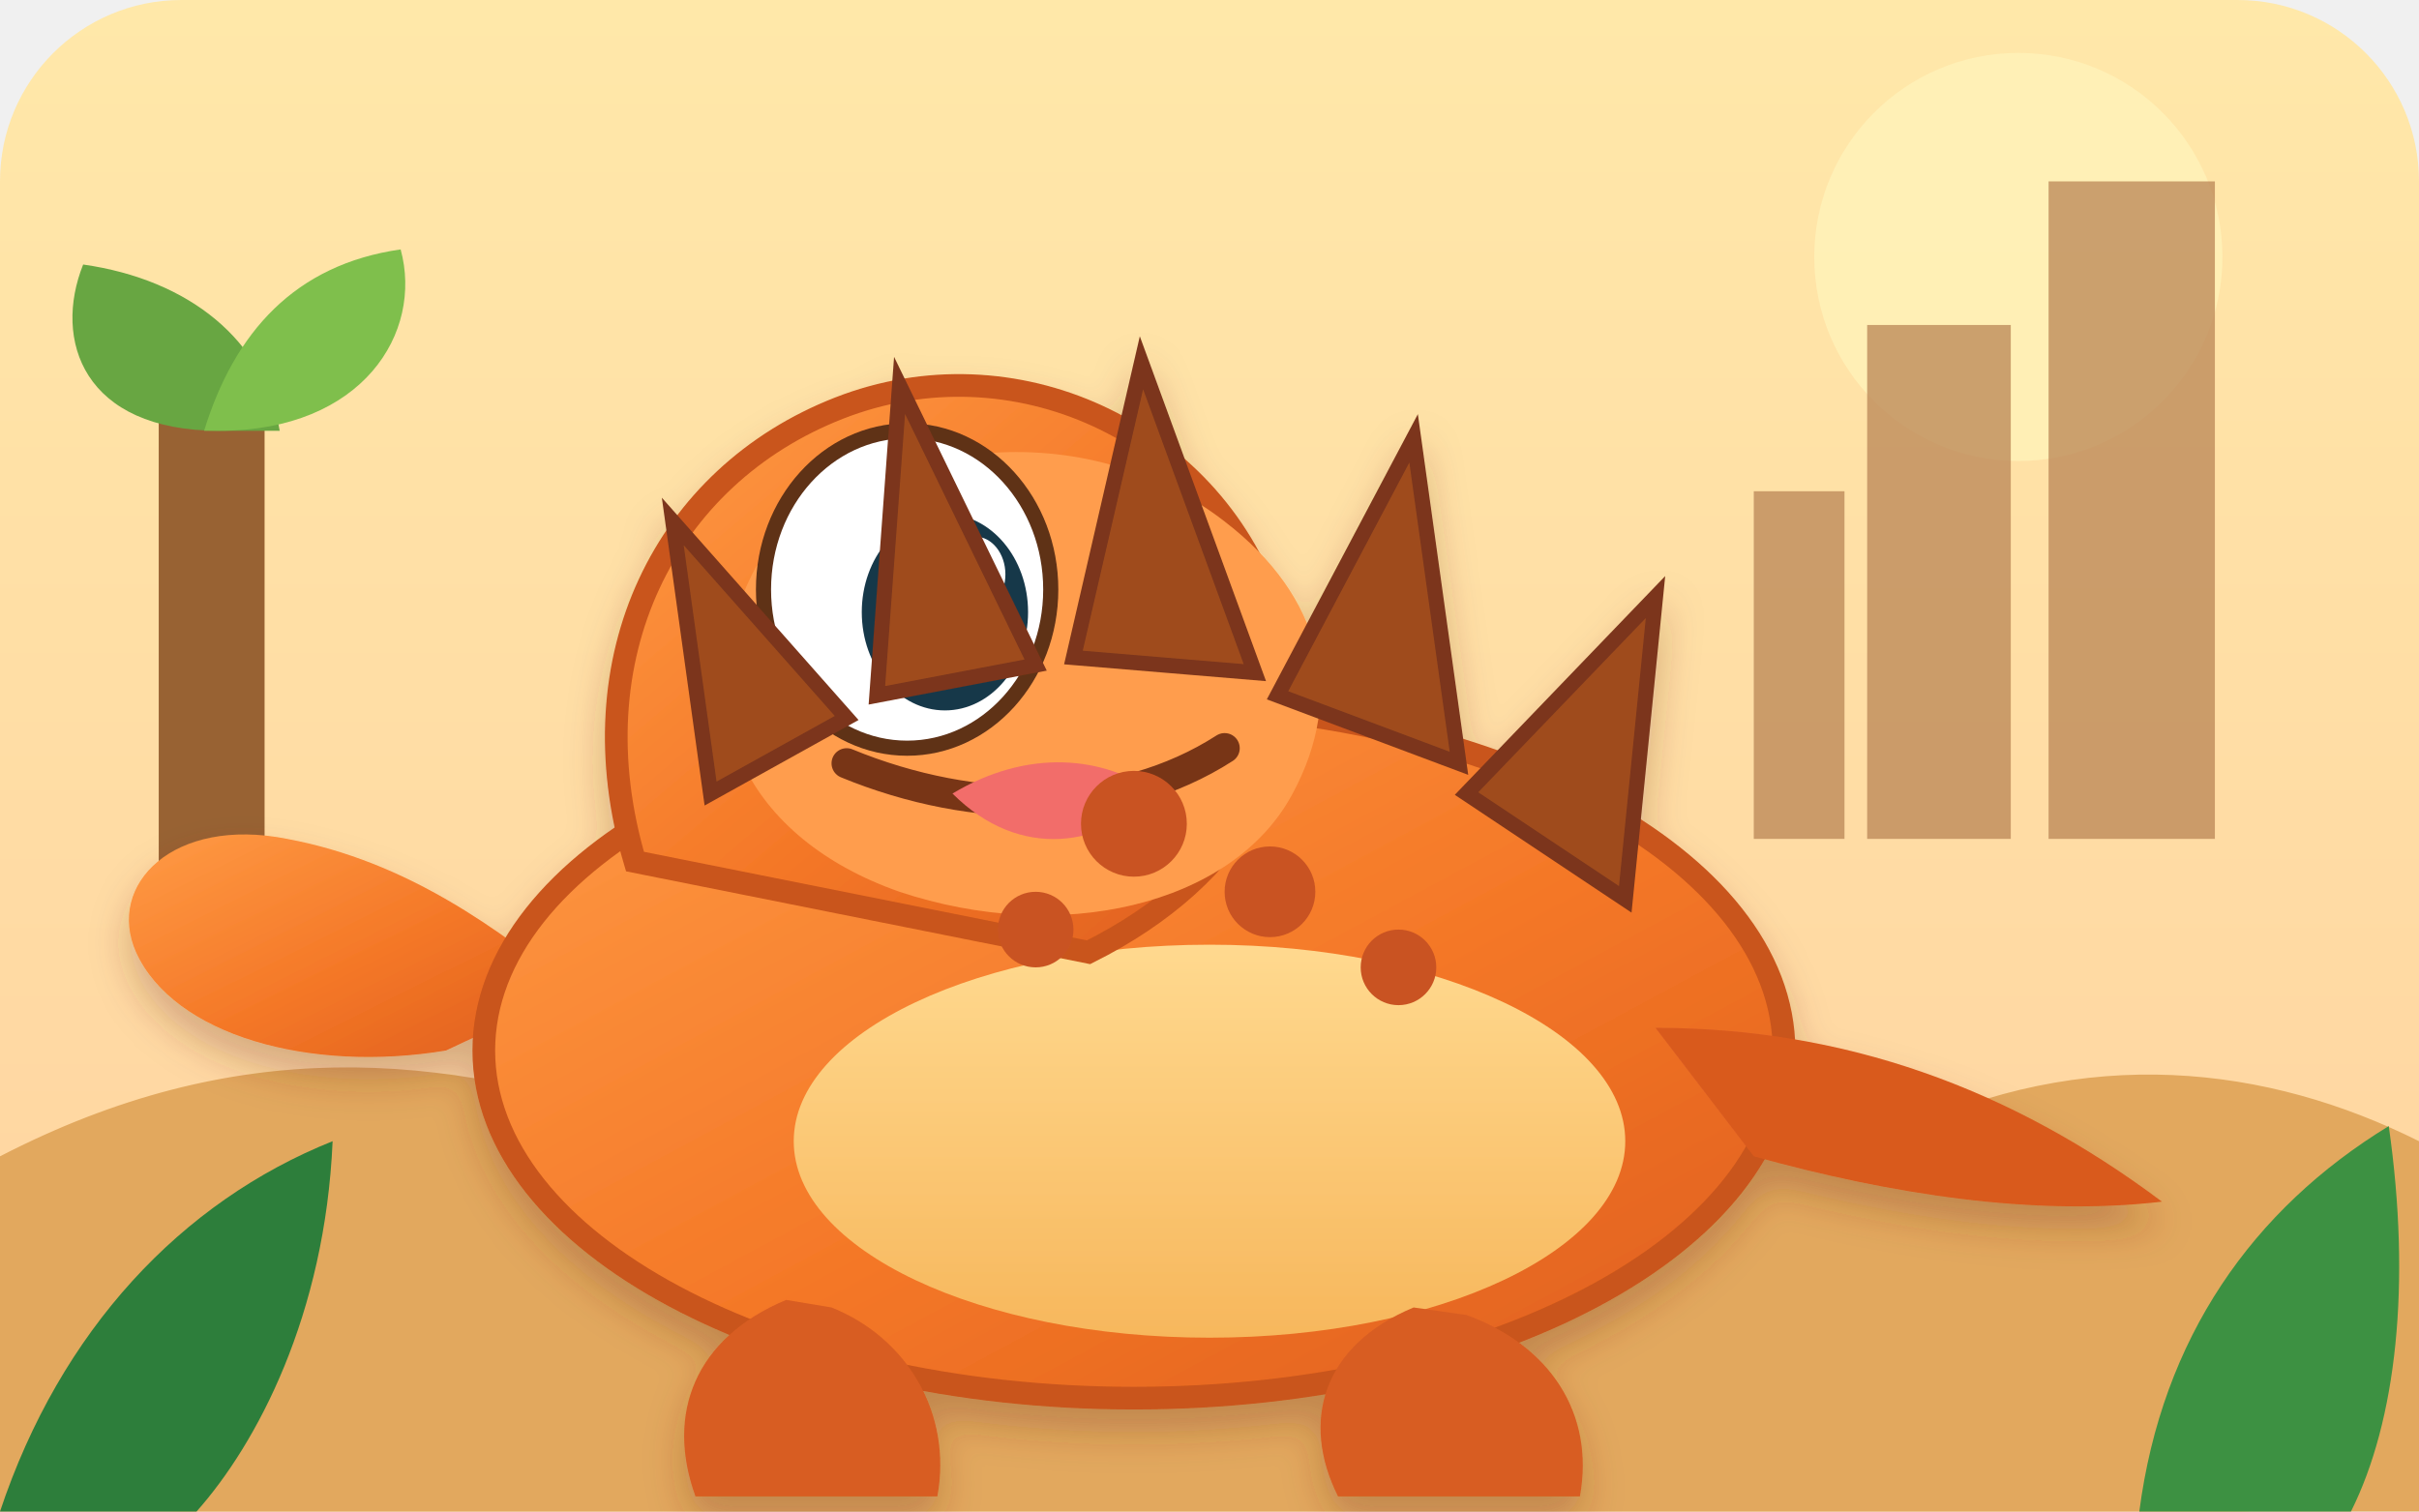
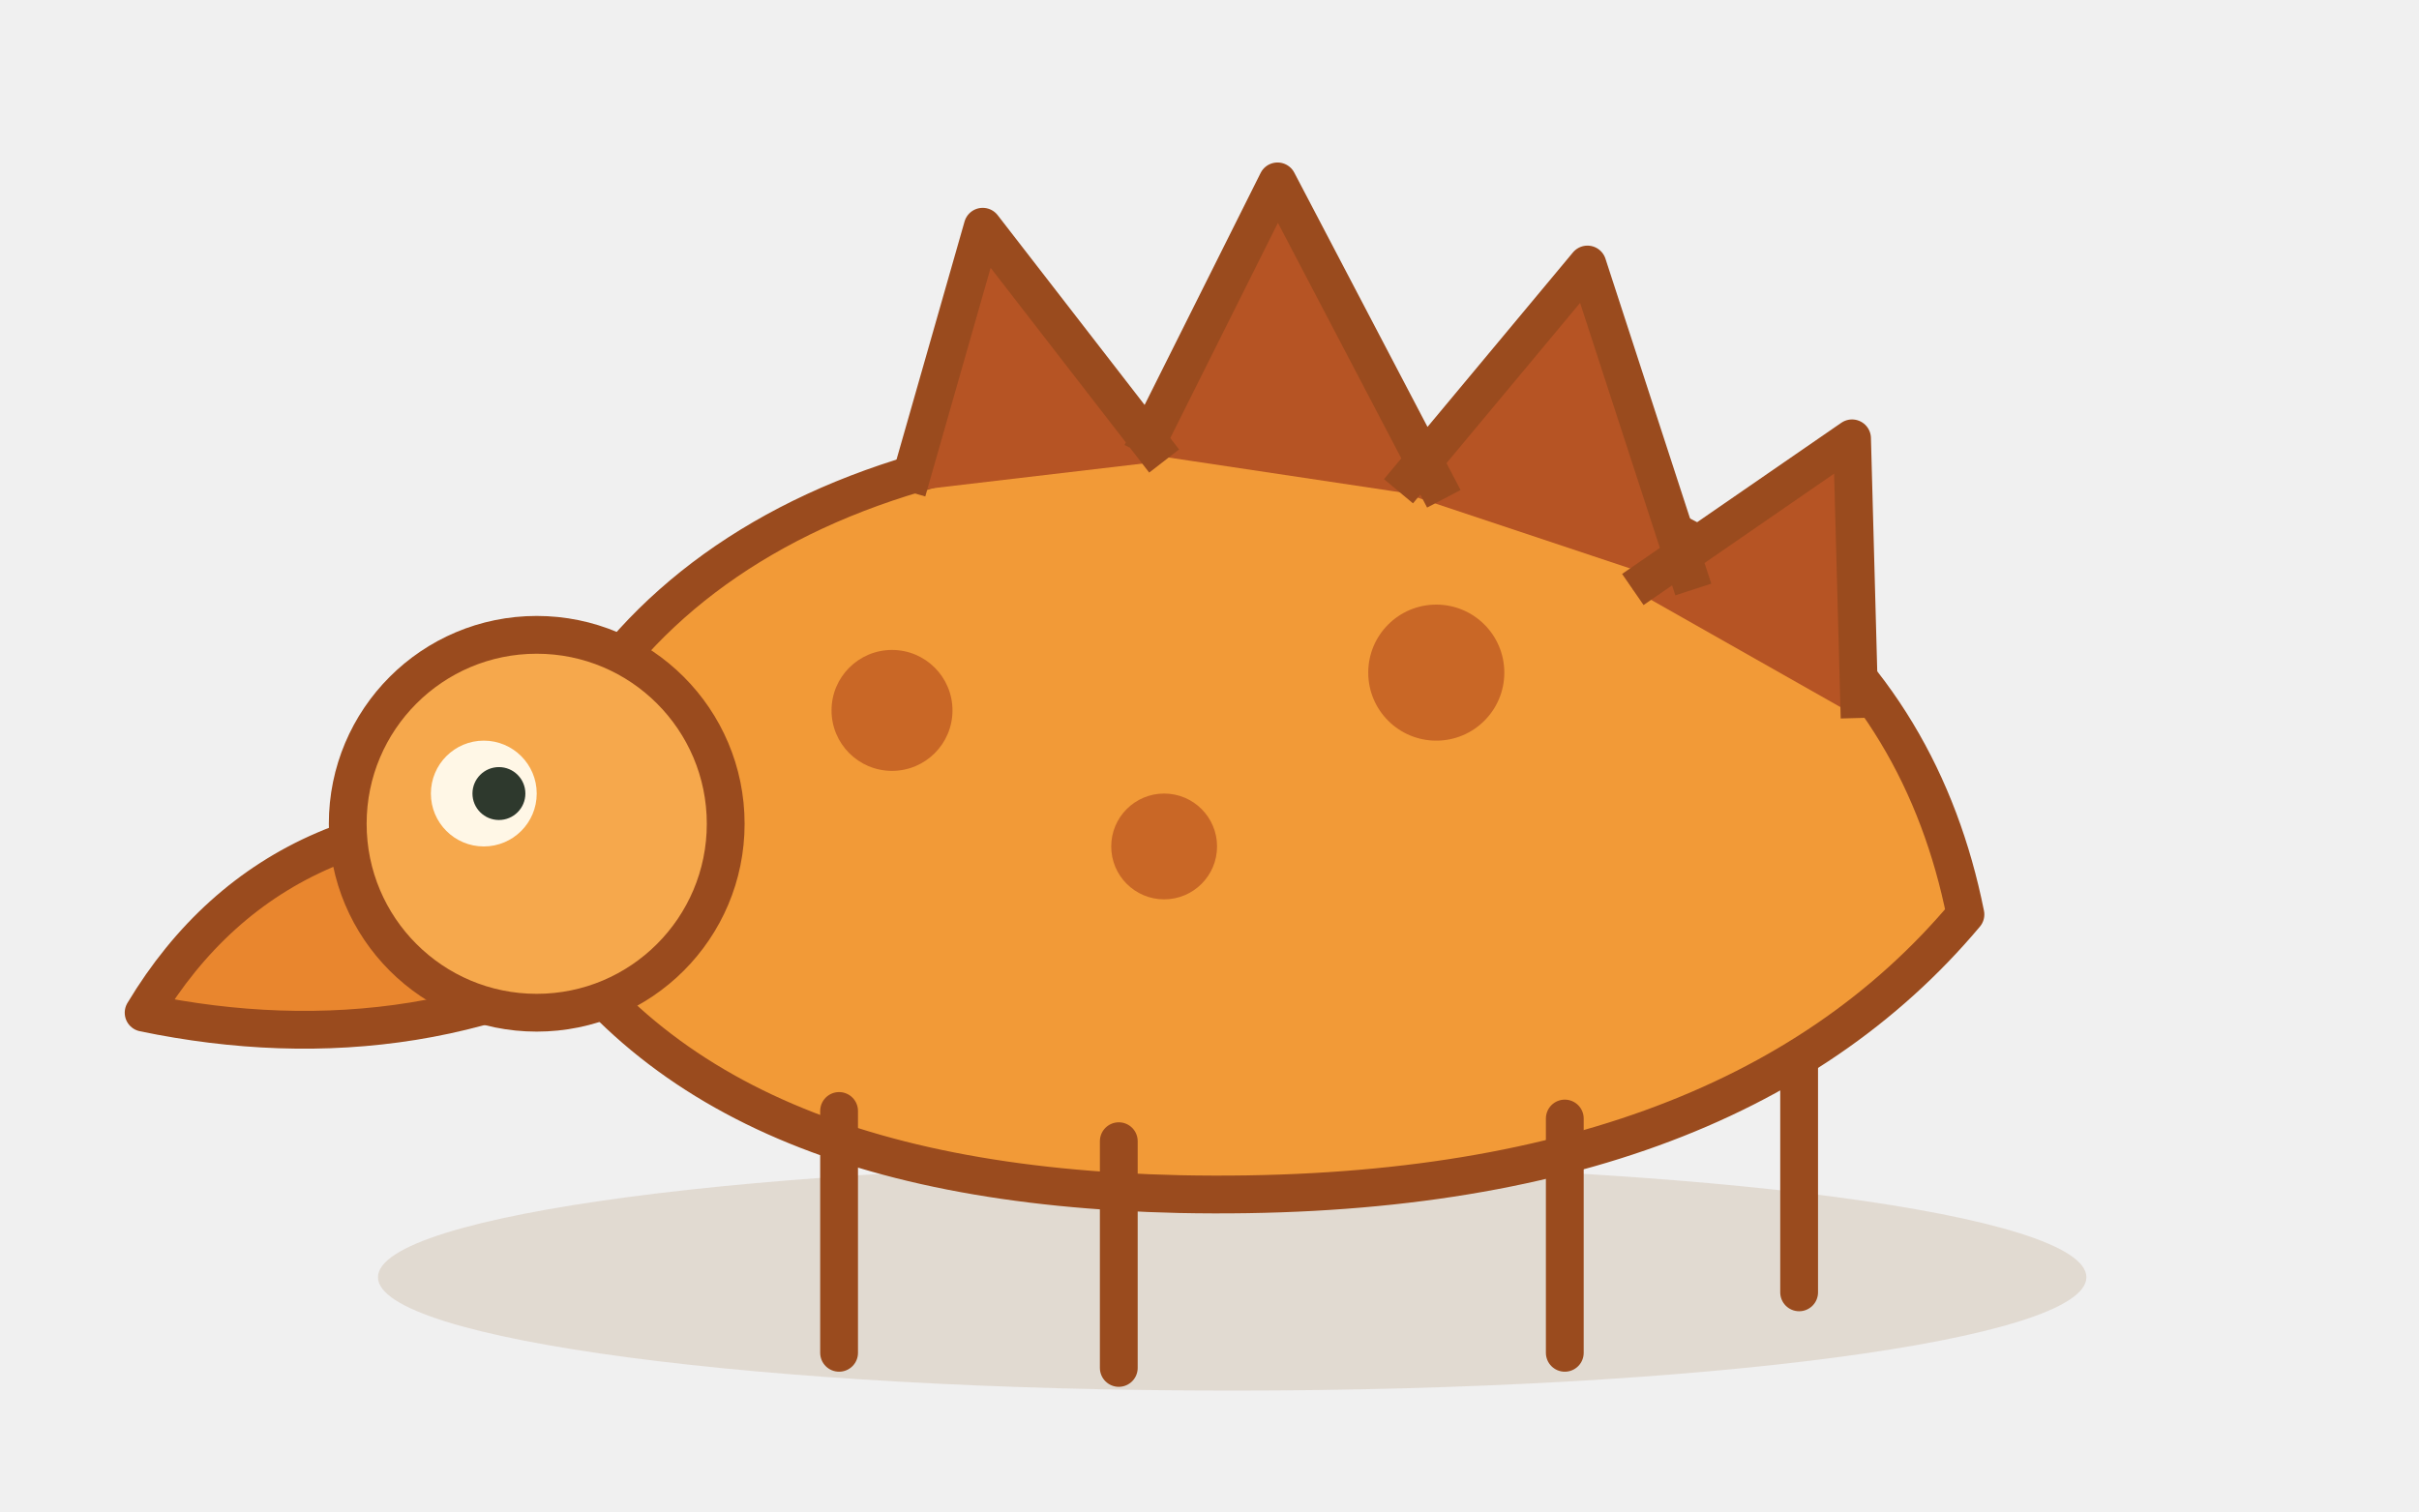
<svg xmlns="http://www.w3.org/2000/svg" viewBox="0 0 320 200" role="img" aria-label="Inversiones">
-   <defs>
-     <linearGradient id="sky" x1="0" y1="0" x2="0" y2="1">
-       <stop stop-color="#FFE8A9" />
-       <stop offset="1" stop-color="#FFD2A0" />
-     </linearGradient>
-     <linearGradient id="body" x1="0" y1="0" x2="1" y2="1">
-       <stop stop-color="#FF9B45" />
-       <stop offset=".55" stop-color="#F47727" />
-       <stop offset="1" stop-color="#DE5D1D" />
-     </linearGradient>
-     <linearGradient id="belly" x1="0" y1="0" x2="0" y2="1">
-       <stop stop-color="#FFD98F" />
-       <stop offset="1" stop-color="#F7B75C" />
-     </linearGradient>
-     <filter id="s" x="-20%" y="-20%" width="140%" height="150%">
-       <feDropShadow dx="0" dy="3" stdDeviation="2.5" flood-color="#6E3516" flood-opacity=".28" />
-     </filter>
-   </defs>
-   <rect width="320" height="200" rx="24" fill="url(#sky)" />
-   <circle cx="267" cy="34" r="27" fill="#FFF2B9" opacity=".8" />
-   <path d="M0 153C31 137 58 139 87 149C114 133 142 135 168 150C198 134 226 137 251 150C276 138 300 141 320 151V200H0Z" fill="#E2A85E" />
-   <path d="M247 111V43H266V111ZM271 111V24H293V111ZM232 111V65H244V111Z" fill="#B98556" opacity=".75" />
-   <path d="M25 117V55H31V117" stroke="#986233" stroke-width="8" />
-   <path d="M29 57C11 57 7 45 11 35C25 37 35 45 37 57Z" fill="#68A642" />
-   <path d="M29 57C48 57 56 44 53 33C39 35 31 44 27 57Z" fill="#7FBF4C" />
-   <g filter="url(#s)">
-     <path d="M59 139C41 142 23 137 18 126C14 117 23 108 38 111C54 114 66 123 76 131Z" fill="url(#body)" />
-     <ellipse cx="150" cy="139" rx="86" ry="46" fill="url(#body)" stroke="#C9551B" stroke-width="3" />
-     <ellipse cx="160" cy="151" rx="55" ry="26" fill="url(#belly)" />
-     <path d="M219 136C244 136 266 144 286 159C269 161 250 158 232 153Z" fill="#D95A1F" />
-     <path d="M84 114C76 87 88 63 111 54C134 45 160 57 168 80C174 99 164 116 144 126Z" fill="url(#body)" stroke="#C9551B" stroke-width="3" />
-     <path d="M100 75C116 57 144 55 162 69C175 79 178 92 171 105C163 120 140 125 119 118C99 111 90 94 100 75Z" fill="#FF9D4D" />
-     <ellipse cx="120" cy="78" rx="19" ry="21" fill="#fff" stroke="#5E3017" stroke-width="2" />
-     <ellipse cx="125" cy="81" rx="11" ry="13" fill="#18384A" />
-     <ellipse cx="129" cy="76" rx="4" ry="5" fill="#fff" />
-     <path d="M112 101C129 108 148 108 162 99" fill="none" stroke="#783417" stroke-width="4" stroke-linecap="round" />
-     <path d="M126 105C136 99 146 100 153 105C146 112 135 114 126 105Z" fill="#F26D6A" />
-     <g fill="#9F4C1F" stroke="#7B351A" stroke-width="2">
-       <path d="M94 105L89 69L112 95Z" />
-       <path d="M116 92L119 51L137 88Z" />
-       <path d="M142 87L151 48L166 89Z" />
-       <path d="M169 92L187 58L193 101Z" />
-       <path d="M194 105L219 79L215 119Z" />
-     </g>
-     <path d="M104 172C92 177 88 187 92 198H124C126 187 120 177 110 173Z" fill="#D85D21" />
-     <path d="M187 173C175 178 172 188 177 198H209C211 187 205 178 194 174Z" fill="#D85D21" />
-     <g fill="#C95322">
-       <circle cx="150" cy="109" r="7" />
-       <circle cx="168" cy="118" r="6" />
-       <circle cx="185" cy="128" r="5" />
-       <circle cx="137" cy="123" r="5" />
-     </g>
+   <ellipse cx="163" cy="169" rx="113" ry="15" fill="#8E5B24" opacity=".15" />
+   <g stroke="#9A4B1E" stroke-width="5" stroke-linejoin="round">
+     <path d="M68 116c8-38 45-62 104-58 54 4 81 28 88 63-21 25-55 38-104 37-44-1-73-14-88-42z" fill="#F29A37" />
+     <path d="M78 109c-27-4-47 5-59 25 24 5 48 2 69-12z" fill="#E9862E" />
+     <circle cx="71" cy="109" r="25" fill="#F6A84C" />
+     <path d="M120 65l10-35 24 31M151 60l18-36 22 42M185 65l25-30 14 43M216 78l29-20 1 37" fill="#B65424" />
+     <path d="M111 147v32M148 151v30M207 148v31M238 140v31" fill="none" stroke-linecap="round" />
  </g>
-   <path d="M0 200C8 176 24 159 44 151C43 174 34 191 26 200Z" fill="#2D7E3B" />
-   <path d="M283 200C286 177 298 160 316 149C319 170 317 188 311 200Z" fill="#3D9142" />
+   <circle cx="64" cy="105" r="7" fill="#FFF7E6" />
+   <circle cx="66" cy="105" r="3.5" fill="#2E392D" />
+   <g fill="#C96726">
+     <circle cx="118" cy="94" r="8" />
+     <circle cx="154" cy="112" r="7" />
+     <circle cx="190" cy="89" r="9" />
+   </g>
</svg>
